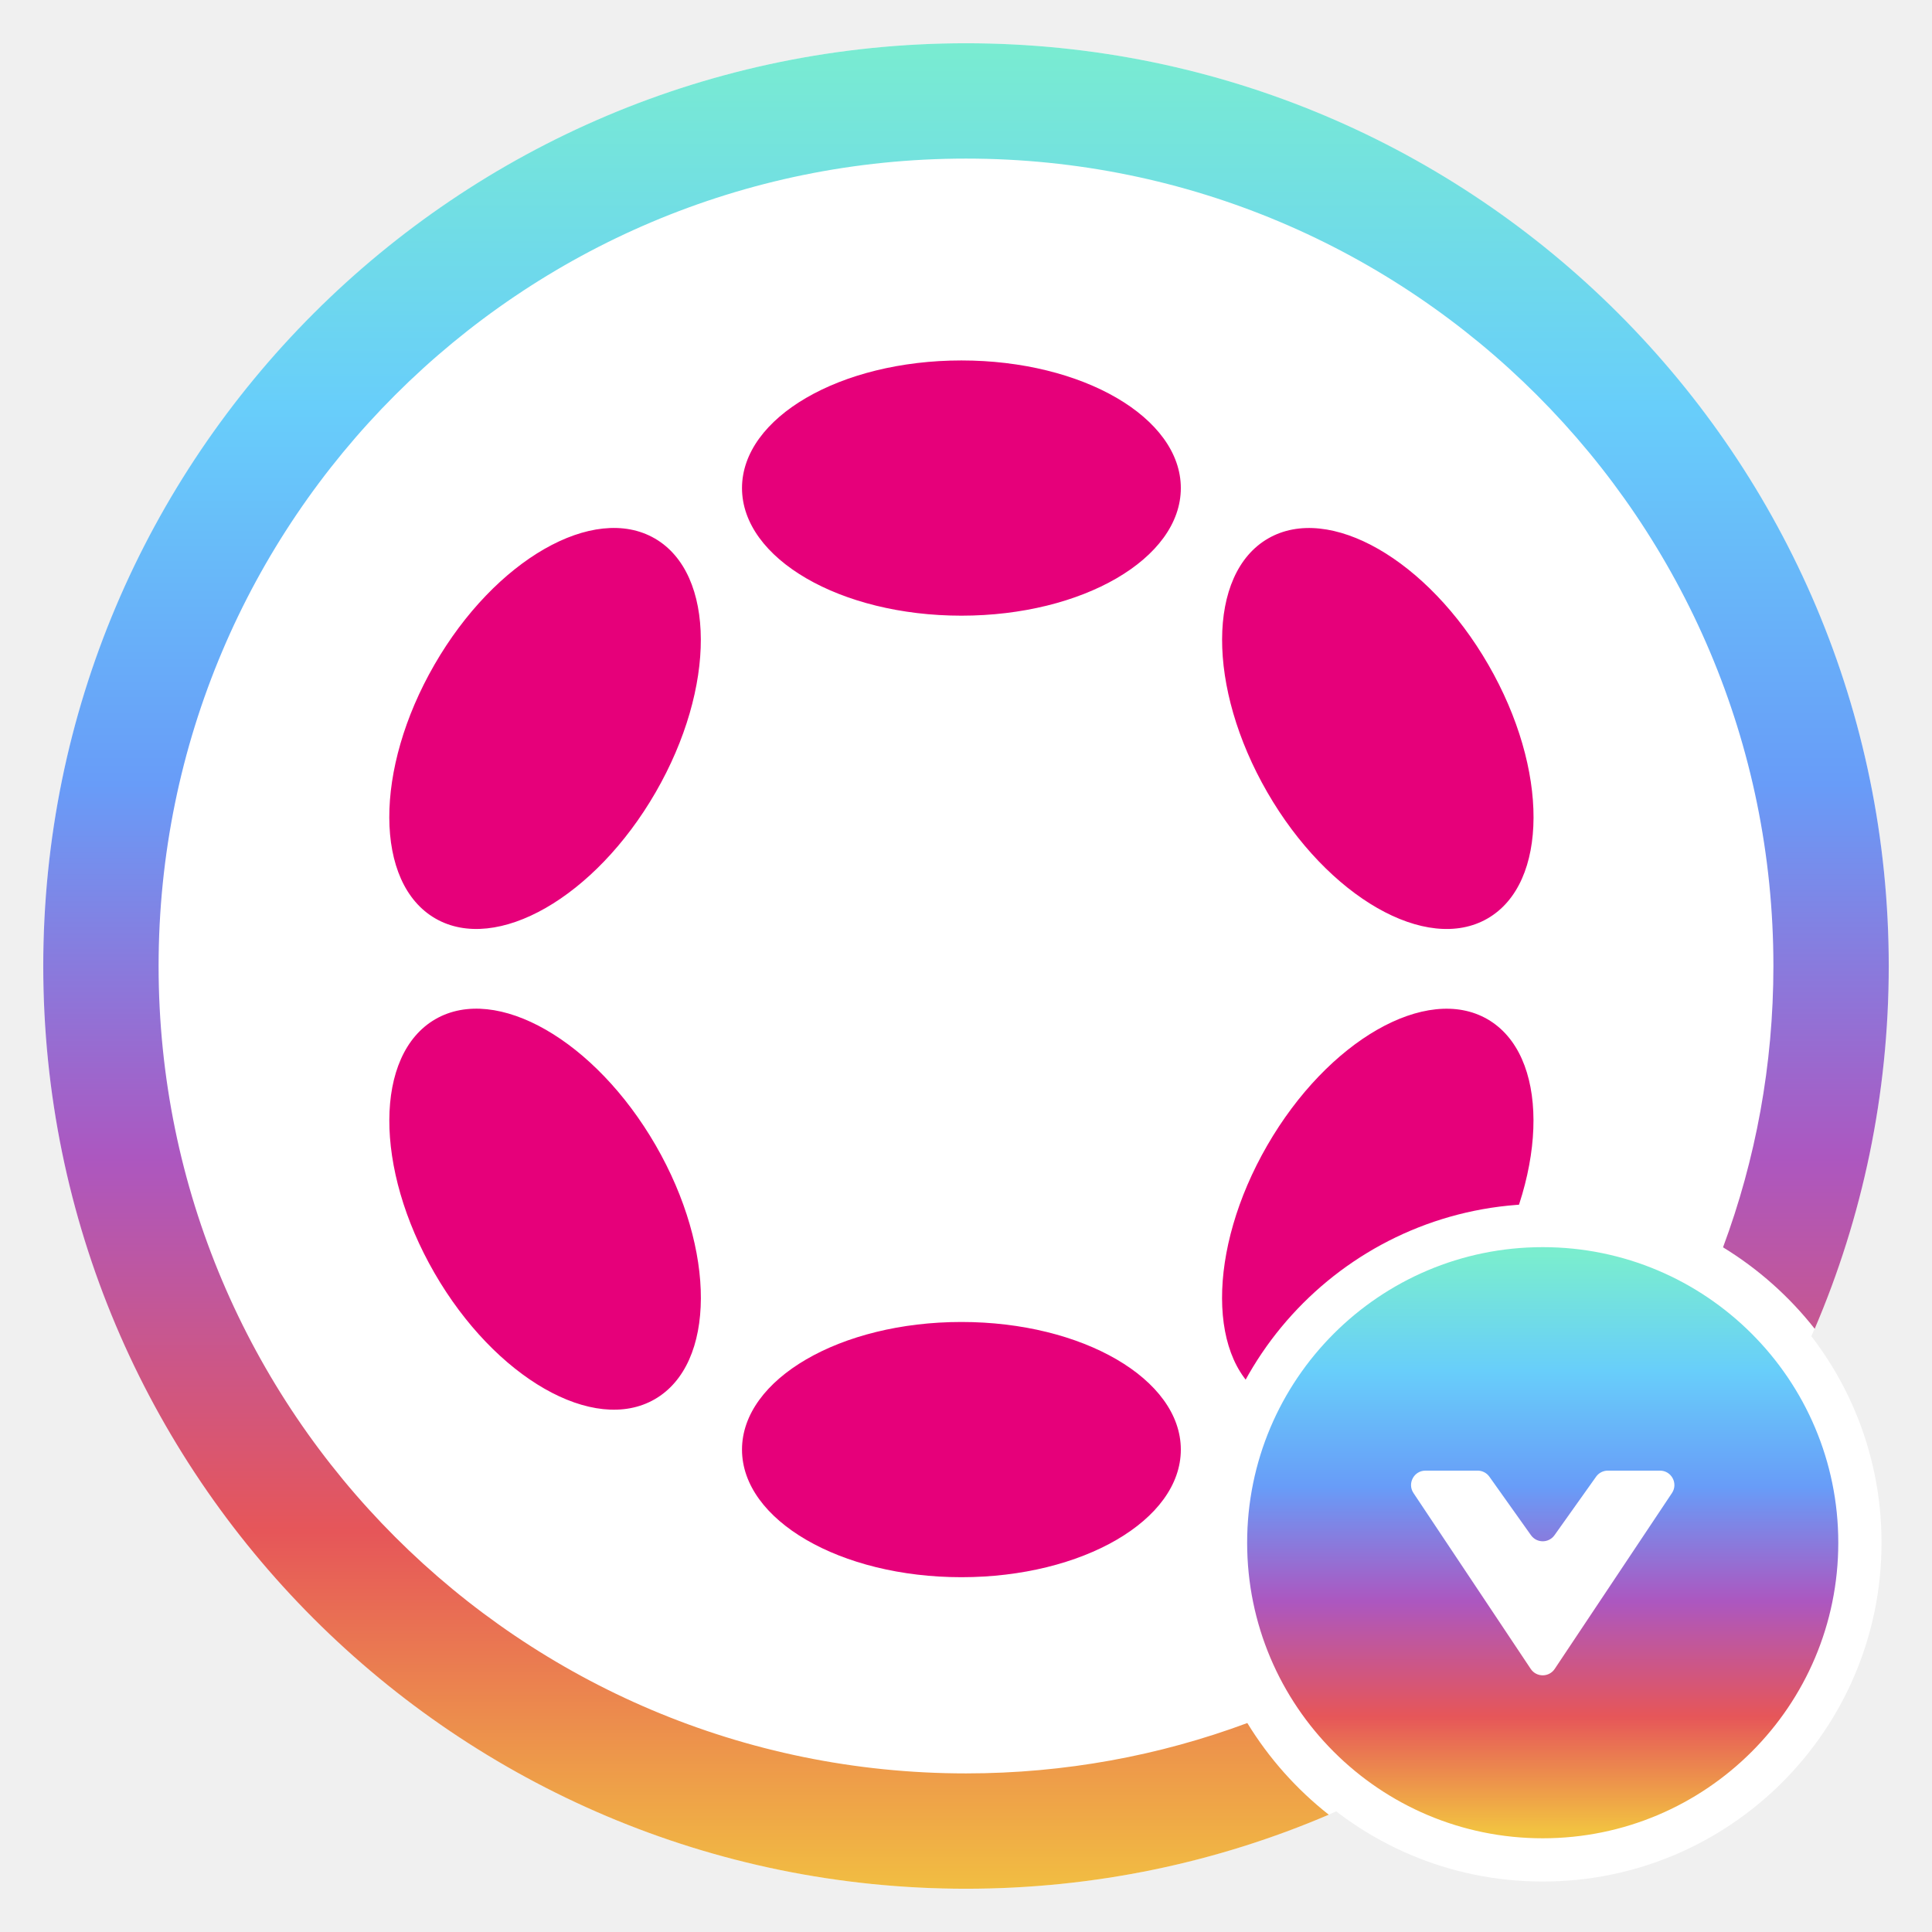
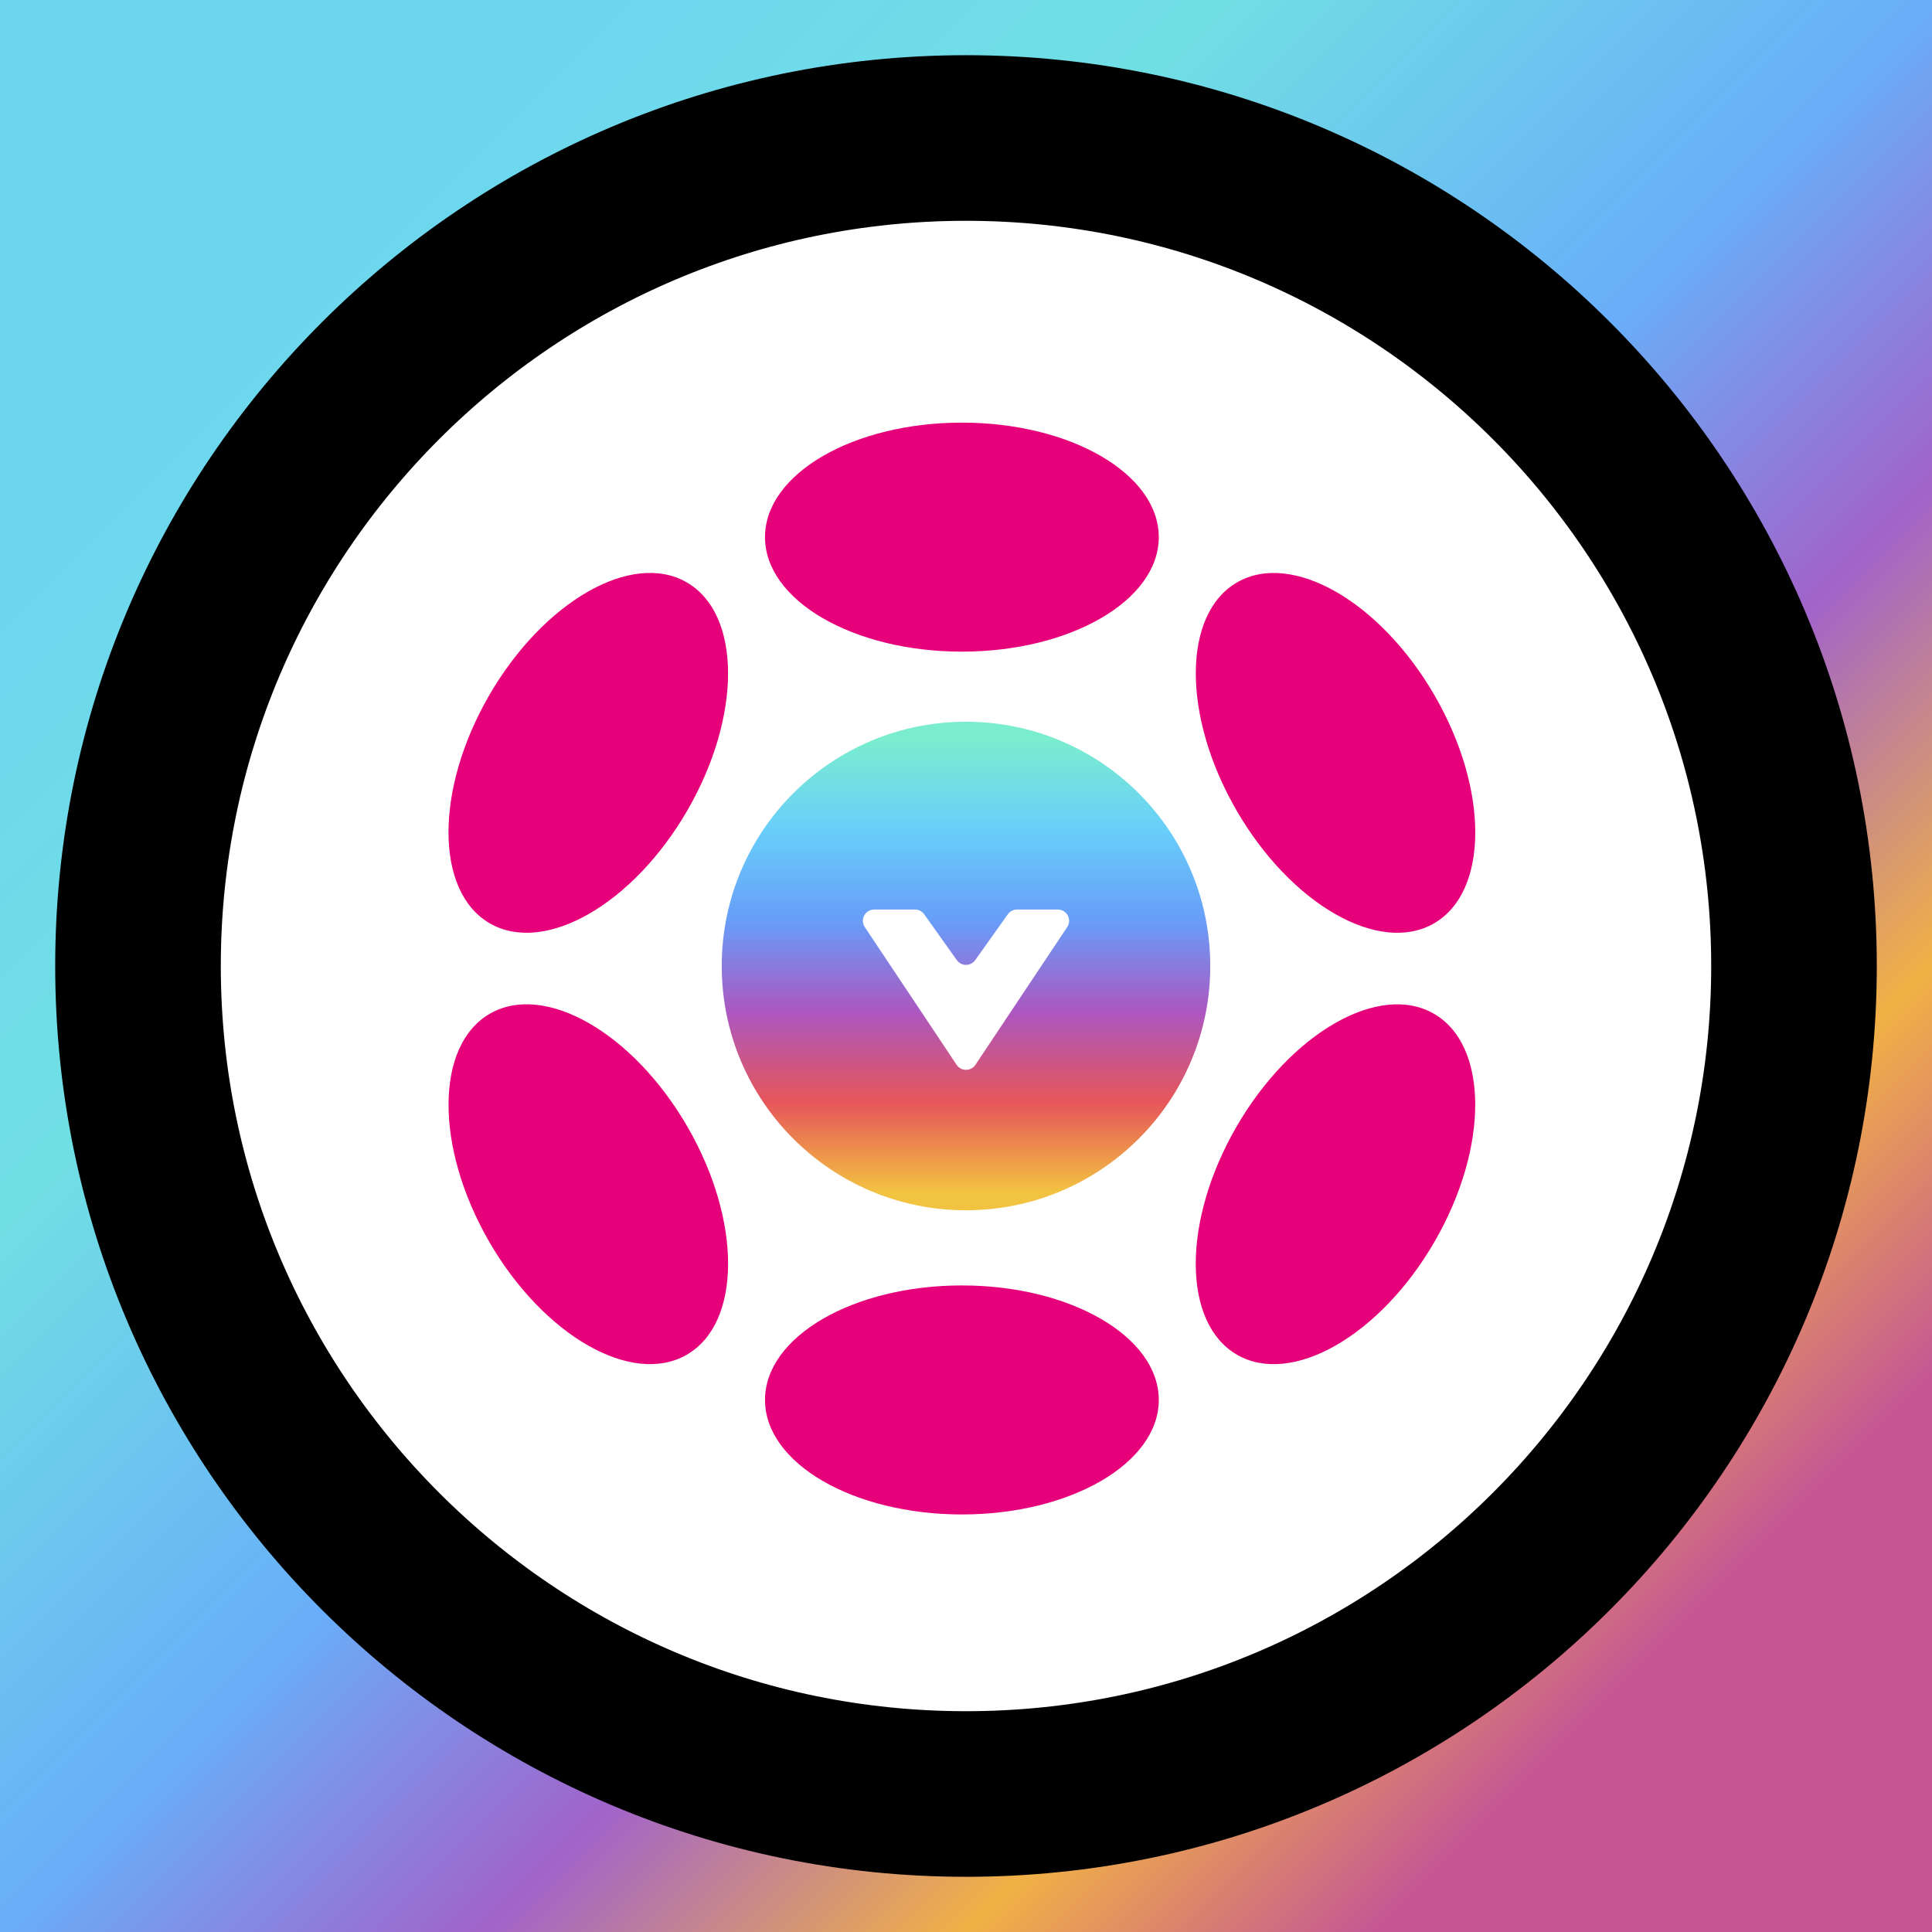
- <svg xmlns="http://www.w3.org/2000/svg" style="isolation:isolate" viewBox="0 0 67 67" width="67pt" height="67pt">
+ <svg xmlns="http://www.w3.org/2000/svg" style="isolation:isolate" viewBox="0 0 350 350" width="350pt" height="350pt">
  <defs>
-     <clipPath id="_clipPath_7kfPYXq9hrDG2MkRDaDQBQVNv5tYjrhQ">
-       <rect width="67" height="67" />
+     <clipPath id="_clipPath_lOFT2ixc8CYDsFZczlDzNOzjh1B2Ea6F">
+       <rect width="350" height="350" />
    </clipPath>
  </defs>
-   <g clip-path="url(#_clipPath_7kfPYXq9hrDG2MkRDaDQBQVNv5tYjrhQ)">
+   <g clip-path="url(#_clipPath_lOFT2ixc8CYDsFZczlDzNOzjh1B2Ea6F)">
+     <linearGradient id="_lgradient_21" x1="0.146" y1="0.146" x2="0.854" y2="0.854">
+       <stop offset="1.667%" style="stop-color:#6DD6EF" />
+       <stop offset="24.167%" style="stop-color:#70DFE3" />
+       <stop offset="50%" style="stop-color:#69AEF9" />
+       <stop offset="67.5%" style="stop-color:#A163CA" />
+       <stop offset="85%" style="stop-color:#F1B145" />
+       <stop offset="100%" style="stop-color:#C45695" />
+     </linearGradient>
+     <rect width="350" height="350" style="fill:url(#_lgradient_21);" />
    <g>
-       <path d="M 33.5 1.5 L 33.5 1.5 C 51.161 1.5 65.5 15.839 65.5 33.5 L 65.5 33.5 C 65.5 51.161 51.161 65.5 33.5 65.5 L 33.5 65.5 C 15.839 65.5 1.5 51.161 1.5 33.5 L 1.5 33.5 C 1.5 15.839 15.839 1.5 33.5 1.5 Z" style="stroke:none;fill:#FFFFFF;stroke-miterlimit:10;" />
-       <path d=" M 40.95 16.926 C 40.95 19.37 37.544 21.351 33.341 21.351 C 29.139 21.351 25.732 19.37 25.732 16.926 C 25.732 14.481 29.139 12.5 33.341 12.5 C 37.544 12.5 40.95 14.481 40.95 16.926 Z  M 40.95 50.271 C 40.95 52.715 37.544 54.696 33.341 54.696 C 29.139 54.696 25.732 52.715 25.732 50.271 C 25.732 47.827 29.139 45.845 33.341 45.845 C 37.544 45.845 40.95 47.827 40.95 50.271 Z  M 22.737 27.477 C 24.838 23.838 24.825 19.896 22.707 18.673 C 20.589 17.45 17.168 19.409 15.067 23.049 C 12.966 26.688 12.98 30.629 15.098 31.852 C 17.216 33.075 20.636 31.116 22.737 27.477 Z  M 51.584 35.345 C 53.701 36.567 53.713 40.508 51.612 44.147 C 49.511 47.787 46.092 49.746 43.975 48.524 C 41.859 47.302 41.846 43.361 43.947 39.722 C 46.048 36.083 49.468 34.123 51.584 35.345 Z  M 22.708 48.523 C 24.826 47.3 24.84 43.359 22.739 39.719 C 20.637 36.08 17.217 34.121 15.099 35.344 C 12.981 36.567 12.967 40.509 15.068 44.148 C 17.17 47.787 20.59 49.746 22.708 48.523 Z  M 51.614 23.051 C 53.715 26.69 53.703 30.631 51.586 31.853 C 49.47 33.075 46.05 31.116 43.949 27.476 C 41.848 23.837 41.86 19.896 43.977 18.674 C 46.094 17.452 49.513 19.412 51.614 23.051 Z " fill-rule="evenodd" fill="rgb(230,0,122)" />
-       <linearGradient id="_lgradient_4" x1="0.5" y1="0" x2="0.5" y2="1" gradientTransform="matrix(64,0,0,64,1.5,1.5)" gradientUnits="userSpaceOnUse">
-         <stop offset="0%" stop-opacity="1" style="stop-color:rgb(122,237,207)" />
-         <stop offset="20.133%" stop-opacity="1" style="stop-color:rgb(104,206,250)" />
-         <stop offset="40.324%" stop-opacity="1" style="stop-color:rgb(104,156,248)" />
-         <stop offset="60.208%" stop-opacity="1" style="stop-color:rgb(172,87,192)" />
-         <stop offset="80.187%" stop-opacity="1" style="stop-color:rgb(230,86,89)" />
-         <stop offset="100%" stop-opacity="1" style="stop-color:rgb(242,194,65)" />
-       </linearGradient>
-       <path d=" M 43.256 59.753 C 40.218 60.883 36.931 61.5 33.5 61.5 C 18.036 61.5 5.5 48.964 5.5 33.5 C 5.5 18.036 18.036 5.5 33.5 5.5 C 48.964 5.5 61.5 18.036 61.5 33.5 C 61.5 36.931 60.883 40.218 59.753 43.256 C 60.974 44.003 62.051 44.961 62.932 46.081 C 64.585 42.219 65.5 37.966 65.5 33.5 C 65.5 15.827 51.173 1.5 33.5 1.5 C 15.827 1.5 1.5 15.827 1.5 33.5 C 1.5 51.173 15.827 65.5 33.5 65.5 C 37.966 65.5 42.219 64.585 46.081 62.932 C 44.961 62.051 44.003 60.974 43.256 59.753 Z " fill-rule="evenodd" fill="url(#_lgradient_4)" />
+       <defs>
+         <linearGradient id="_lgradient_22" x1="0" y1="0.5" x2="1" y2="0.5">
+           <stop offset="0.417%" style="stop-color:#70DEE4" />
+           <stop offset="20%" style="stop-color:#6ED9EA" />
+           <stop offset="38.75%" style="stop-color:#68AEF9" />
+           <stop offset="62.5%" style="stop-color:#B557B0" />
+           <stop offset="80%" style="stop-color:#EEA149" />
+           <stop offset="99.583%" style="stop-color:#F0AF45" />
+         </linearGradient>
+         <linearGradient id="_lgradient_23" x1="0" y1="0.5" x2="1" y2="0.5">
+           <stop offset="0.417%" style="stop-color:#70DEE4" />
+           <stop offset="20%" style="stop-color:#6ED9EA" />
+           <stop offset="38.75%" style="stop-color:#68AEF9" />
+           <stop offset="62.5%" style="stop-color:#B557B0" />
+           <stop offset="80%" style="stop-color:#EEA149" />
+           <stop offset="99.583%" style="stop-color:#F0AF45" />
+         </linearGradient>
+       </defs>
+       <path d="M 175 25 L 175 25 C 257.787 25 325 92.213 325 175 L 325 175 C 325 257.787 257.787 325 175 325 L 175 325 C 92.213 325 25 257.787 25 175 L 25 175 C 25 92.213 92.213 25 175 25 Z" style="stroke:none;fill:#FFFFFF;stroke-miterlimit:10;" />
+       <path d="M 175 25 L 175 25 C 257.787 25 325 92.213 325 175 L 325 175 C 325 257.787 257.787 325 175 325 L 175 325 C 92.213 325 25 257.787 25 175 L 25 175 C 25 92.213 92.213 25 175 25 Z" style="fill:none;stroke:#000000;stroke-width:30;stroke-miterlimit:2;" />
+       <path d=" M 209.924 97.307 C 209.924 108.764 193.955 118.051 174.256 118.051 C 154.557 118.051 138.588 108.764 138.588 97.307 C 138.588 85.85 154.557 76.563 174.256 76.563 C 193.955 76.563 209.924 85.85 209.924 97.307 Z  M 209.924 253.613 C 209.924 265.069 193.955 274.357 174.256 274.357 C 154.557 274.357 138.588 265.069 138.588 253.613 C 138.588 242.155 154.557 232.868 174.256 232.868 C 193.955 232.868 209.924 242.155 209.924 253.613 Z  M 124.549 146.767 C 134.398 129.708 134.335 111.231 124.406 105.499 C 114.478 99.767 98.445 108.949 88.595 126.009 C 78.746 143.068 78.81 161.544 88.738 167.276 C 98.666 173.008 114.7 163.826 124.549 146.767 Z  M 259.77 183.649 C 269.691 189.377 269.75 207.85 259.9 224.91 C 250.051 241.969 234.024 251.155 224.102 245.426 C 214.18 239.698 214.122 221.225 223.971 204.166 C 233.821 187.106 249.848 177.921 259.77 183.649 Z  M 124.413 245.421 C 134.341 239.688 134.405 221.212 124.555 204.153 C 114.706 187.094 98.673 177.911 88.745 183.644 C 78.816 189.376 78.753 207.852 88.602 224.912 C 98.451 241.971 114.484 251.153 124.413 245.421 Z  M 259.909 126.019 C 269.759 143.079 269.7 161.552 259.779 167.28 C 249.857 173.009 233.83 163.823 223.98 146.764 C 214.13 129.705 214.189 111.232 224.11 105.503 C 234.032 99.775 250.06 108.96 259.909 126.019 Z " fill-rule="evenodd" fill="rgb(230,0,122)" />
      <g>
-         <linearGradient id="_lgradient_5" x1="0.5" y1="0.045" x2="0.5" y2="0.955" gradientTransform="matrix(22,0,0,22,42.5,42.5)" gradientUnits="userSpaceOnUse">
+         <linearGradient id="_lgradient_24" x1="0.5" y1="0.045" x2="0.5" y2="0.955" gradientTransform="matrix(90,0,0,90,130,130)" gradientUnits="userSpaceOnUse">
          <stop offset="0%" stop-opacity="1" style="stop-color:rgb(122,237,207)" />
          <stop offset="20.133%" stop-opacity="1" style="stop-color:rgb(104,206,250)" />
          <stop offset="40.324%" stop-opacity="1" style="stop-color:rgb(104,156,248)" />
          <stop offset="60.208%" stop-opacity="1" style="stop-color:rgb(172,87,192)" />
          <stop offset="80.187%" stop-opacity="1" style="stop-color:rgb(230,86,89)" />
          <stop offset="100%" stop-opacity="1" style="stop-color:rgb(242,194,65)" />
        </linearGradient>
-         <path d=" M 53.5 64.5 C 59.575 64.5 64.5 59.575 64.5 53.5 C 64.5 47.425 59.575 42.5 53.5 42.5 C 47.425 42.5 42.5 47.425 42.5 53.5 C 42.5 59.575 47.425 64.5 53.5 64.5 Z " fill="url(#_lgradient_5)" vector-effect="non-scaling-stroke" stroke-width="2" stroke="rgb(255,255,255)" stroke-linejoin="miter" stroke-linecap="butt" stroke-miterlimit="4" />
-         <path d=" M 53.084 57.876 L 49.018 51.777 C 48.797 51.445 49.035 51 49.434 51 L 51.242 51 C 51.404 51 51.556 51.078 51.65 51.21 L 53.093 53.24 C 53.292 53.52 53.708 53.52 53.908 53.24 L 55.351 51.21 C 55.445 51.078 55.596 51 55.758 51 L 57.566 51 C 57.965 51 58.204 51.445 57.982 51.777 L 53.916 57.876 C 53.718 58.173 53.282 58.173 53.084 57.876 Z " fill="rgb(255,255,255)" />
+         <path d=" M 175 220 C 199.853 220 220 199.853 220 175 C 220 150.147 199.853 130 175 130 C 150.147 130 130 150.147 130 175 C 130 199.853 150.147 220 175 220 Z " fill="url(#_lgradient_24)" vector-effect="non-scaling-stroke" stroke-width="2" stroke="rgb(255,255,255)" stroke-linejoin="miter" stroke-linecap="butt" stroke-miterlimit="4" />
+         <path d=" M 173.299 192.902 L 156.666 167.953 C 155.76 166.594 156.734 164.773 158.368 164.773 L 165.764 164.773 C 166.425 164.773 167.047 165.093 167.431 165.633 L 173.334 173.934 C 174.149 175.081 175.852 175.081 176.668 173.934 L 182.571 165.633 C 182.955 165.093 183.576 164.773 184.238 164.773 L 191.633 164.773 C 193.267 164.773 194.242 166.594 193.335 167.953 L 176.703 192.902 C 175.893 194.116 174.109 194.116 173.299 192.902 Z " fill="rgb(255,255,255)" />
      </g>
    </g>
  </g>
</svg>
